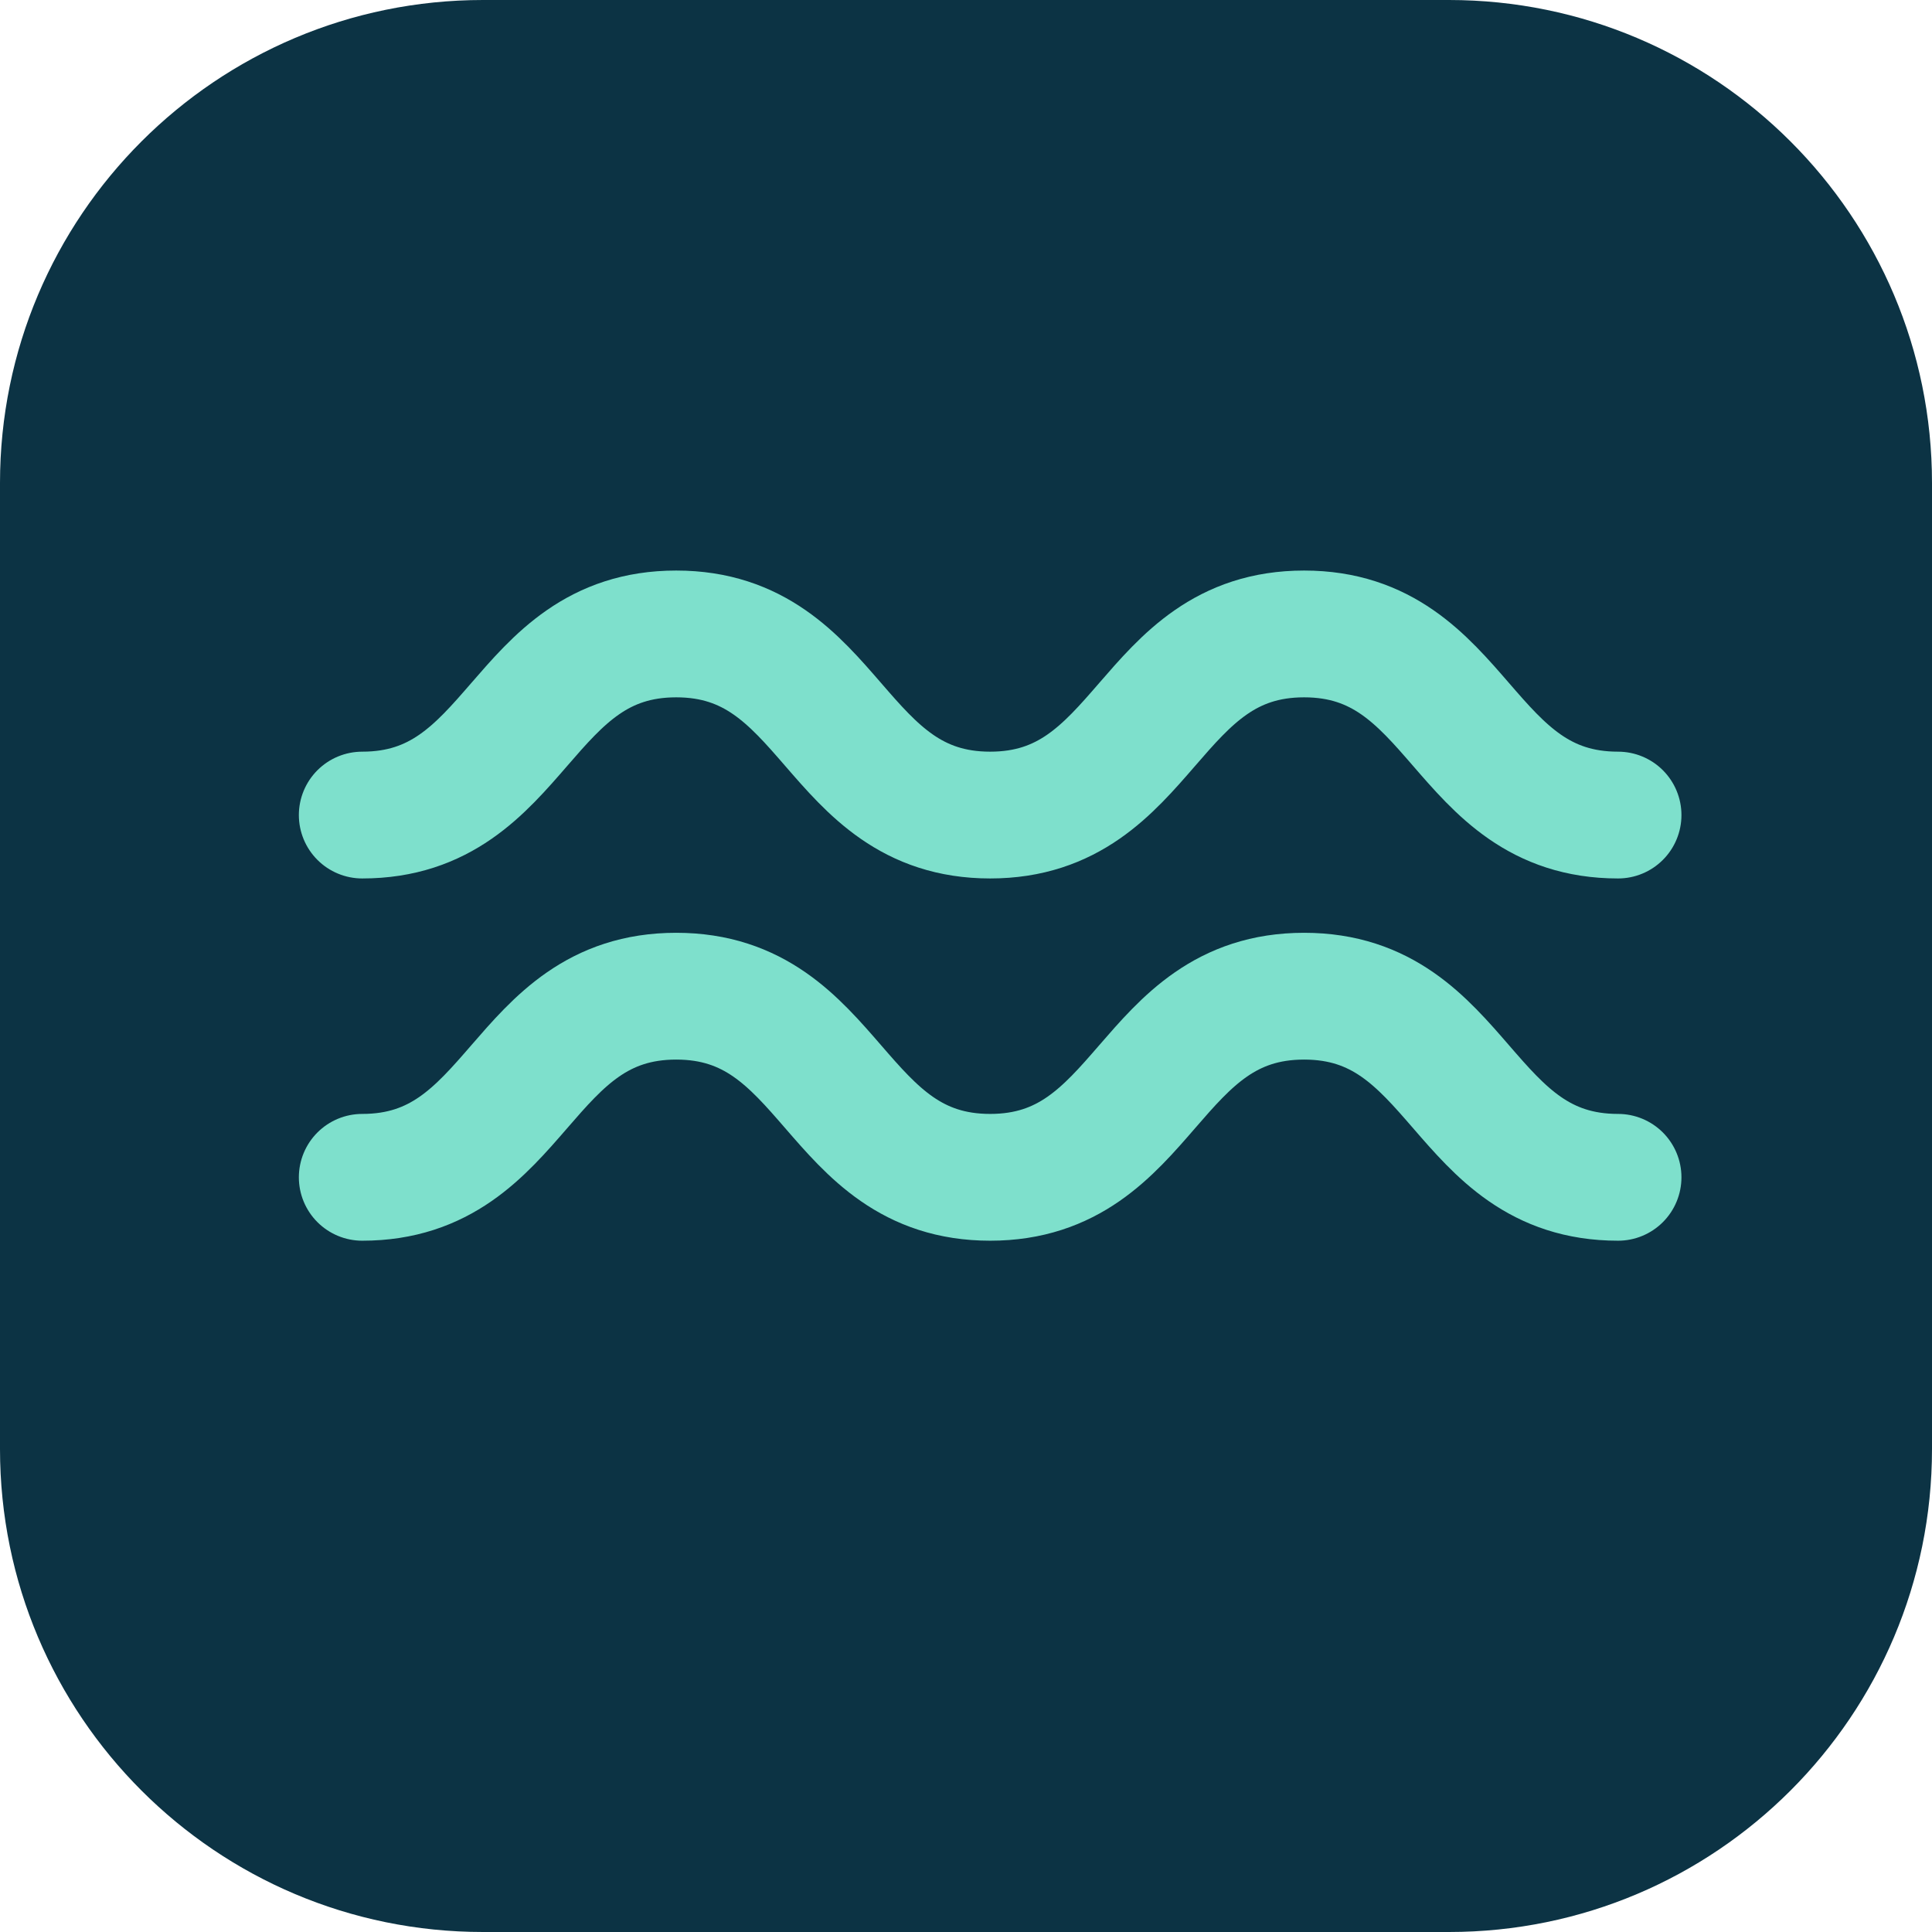
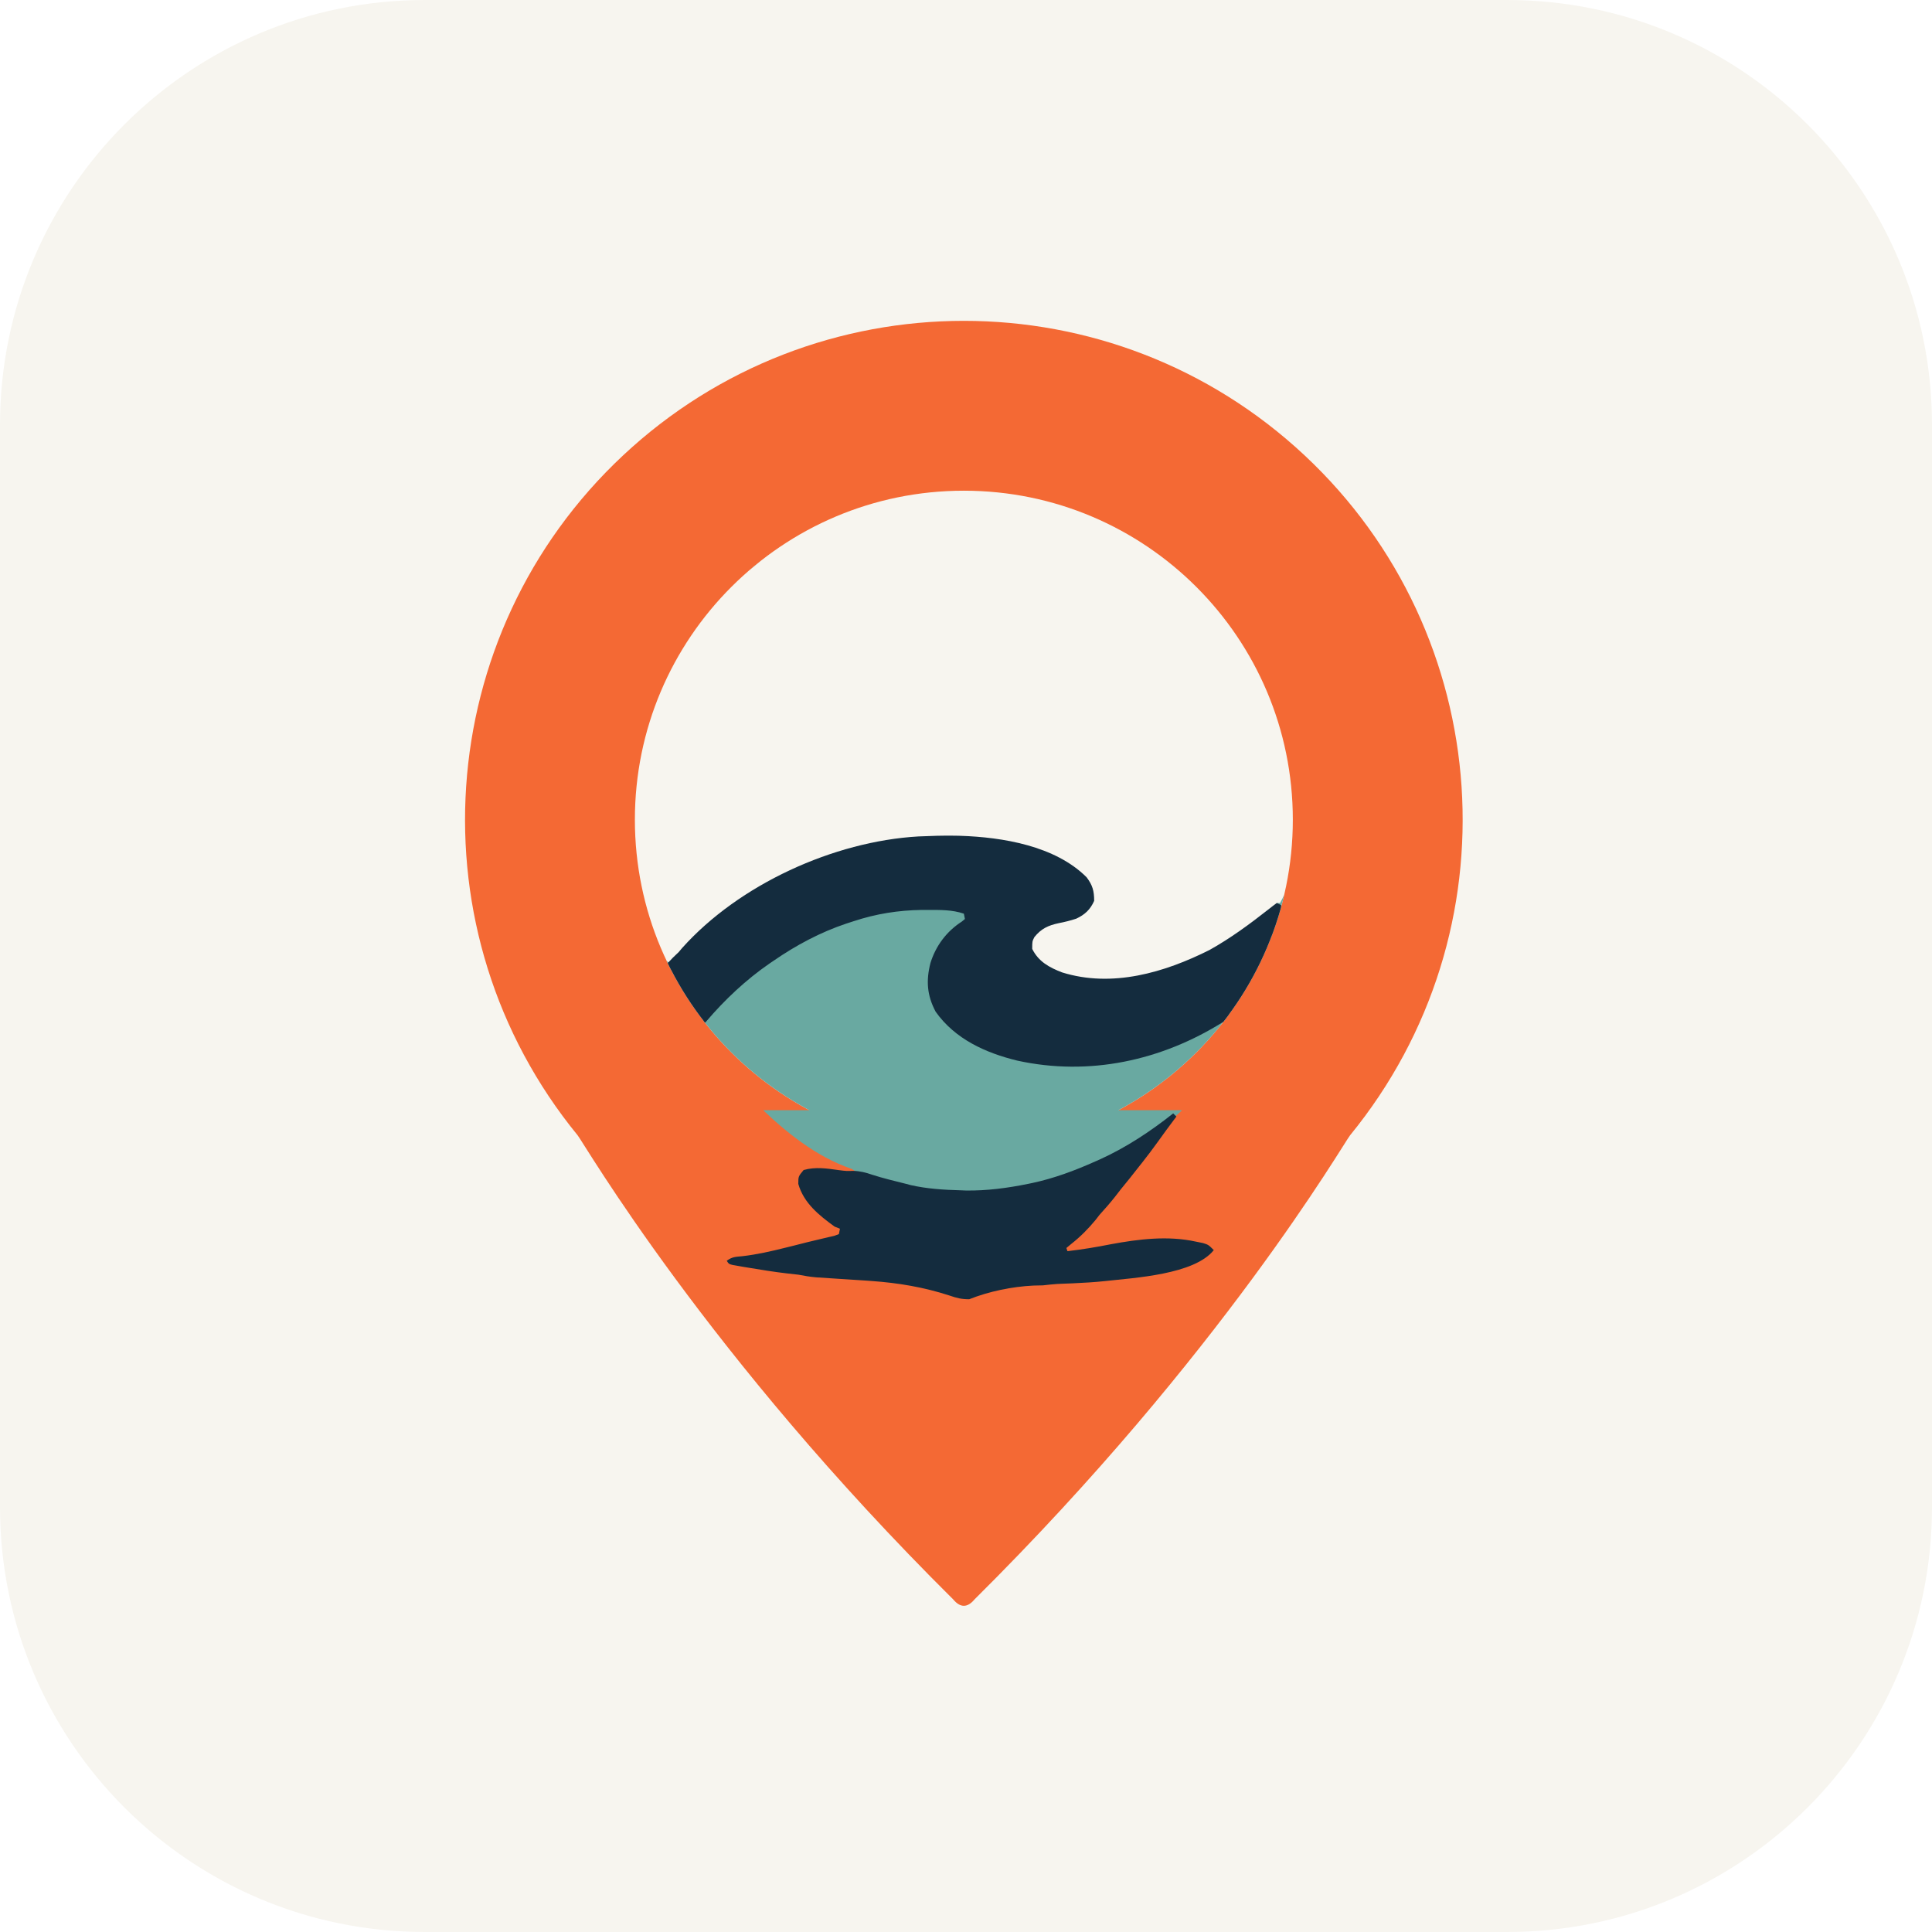
- <svg xmlns="http://www.w3.org/2000/svg" viewBox="0 0 32 32" role="img" aria-label="SearchRhody">
-   <rect width="32" height="32" rx="8" fill="#0C3344" />
-   <path d="M6 13.5c2.6 0 2.6-3 5.2-3s2.6 3 5.2 3 2.6-3 5.2-3 2.6 3 5.2 3" fill="none" stroke="#7EE0CC" stroke-width="2.1" stroke-linecap="round" />
-   <path d="M6 19.5c2.6 0 2.6-3 5.2-3s2.6 3 5.2 3 2.6-3 5.2-3 2.6 3 5.2 3" fill="none" stroke="#7EE0CC" stroke-width="2.1" stroke-linecap="round" />
+ <svg xmlns="http://www.w3.org/2000/svg" viewBox="0 0 512 512" role="img" aria-labelledby="sr-t">
+   <rect width="512" height="512" rx="112.6" fill="#F7F5EF" />
+   <g transform="translate(120.13 81.92) scale(0.283057) translate(-60 -50)">
+     <defs>
+       <clipPath id="sr-wavefav">
+         <circle cx="538" cy="528" r="308" />
+         <rect x="0" y="800" width="1080" height="400" />
+       </clipPath>
+     </defs>
+     <path fill="#F46934" d="M548.0 1258.0 C779.3 1028.5 893.3 831.3 899.6 823.5 A467 467 0 1 0 176.4 823.5 C182.7 831.3 296.7 1028.5 528.0 1258.0 Q538 1270 548.0 1258.0Z" />
+     <circle cx="538" cy="528" r="308" fill="#F7F5EF" />
+     <g clip-path="url(#sr-wavefav)">
+       <path transform="translate(688,243)" fill="#69A9A1" d="M0 0 C2.3 1.2 4.6 2.3 7 3.5 C64.1 34.2 112.4 85.5 140 144 C140.6 145.3 141.3 146.5 141.9 147.8 C178.2 221.5 181.6 308.3 157 386.1 C151.2 402.9 144.3 419.3 136 435 C134.8 437.3 133.7 439.6 132.5 442 C127.6 451.2 121.7 459.7 115.9 468.3 C112.8 472.8 109.8 477.3 106.9 481.9 C104.7 485.4 102.5 488.8 100.2 492.2 C96.8 497.4 93.4 502.6 90.1 507.8 C85.2 515.6 80.2 523.4 75 531 C74.1 532.3 73.2 533.7 72.2 535.1 C63.2 548.2 54.2 558.9 41 568 C38.6 569.8 36.3 571.7 33.9 573.5 C-1.1 599.8 -42.4 619 -85 629 C-87.2 629.5 -89.5 630.1 -91.8 630.6 C-141.8 640.2 -210.8 641.4 -255 612 C-257.1 611.2 -259.2 610.4 -261.4 609.6 C-293.9 597 -322.9 572.3 -347.2 547.9 C-348.3 546.9 -349.3 545.9 -350.4 544.9 C-356.4 538.9 -361.8 532.7 -367 526 C-368.6 524.4 -370.3 522.7 -372 521 C-372.6 520.3 -372.6 520.3 -375.4 516.6 C-379.1 512.1 -382.8 508 -386.8 503.8 C-393.3 496.8 -399.3 489.6 -405 482 C-405.9 480.8 -406.8 479.7 -407.7 478.5 C-459.8 409 -480 322.3 -468.2 236.7 C-462.6 201.4 -451.8 167.6 -435 136 C-433.8 133.7 -432.7 131.4 -431.5 129 C-400.8 71.9 -349.5 23.6 -291 -4 C-289.7 -4.6 -288.5 -5.3 -287.2 -5.9 C-197.7 -49.9 -87.7 -46.5 0 0 Z M-309 20 C-310.2 20.8 -311.5 21.6 -312.8 22.4 C-325.6 30.8 -337.3 40.2 -349 50 C-350.4 51 -351.7 52.1 -353.2 53.1 C-358.9 57.7 -364 62.7 -369.1 67.9 C-370.1 68.9 -371 69.8 -372 70.8 C-427.4 126.6 -457.3 203.3 -458.3 281.4 C-457.9 326.1 -451.5 374.8 -431 415 C-430.2 415.7 -430.2 415.7 -426 419 C-425.3 418.7 -424.7 418.3 -424 418 C-424 420.6 -424 423.3 -424 426 C-421.5 431.5 -418.9 436.7 -416 442 C-414.8 444.2 -413.7 446.3 -412.5 448.6 C-402.5 467.3 -402.5 467.3 -398 475 C-392 473.5 -389.3 469.1 -385.3 464.7 C-380.1 458.9 -374.5 453.3 -368.9 447.8 C-367.8 446.6 -366.7 445.5 -365.6 444.4 C-354.9 433.7 -343.4 424.6 -331 416 C-329.9 415.2 -328.7 414.4 -327.6 413.6 C-302.7 396.6 -275.8 383.7 -247 375 C-244.6 374.3 -242.3 373.6 -239.8 372.8 C-221.1 368.2 -202.9 366.6 -183.7 366.6 C-181.8 366.6 -180 366.5 -178.1 366.5 C-153.3 366.7 -153.3 366.7 -146 374 C-147.5 381.4 -152.2 383.5 -158 388 C-171.9 399.6 -178 414.5 -181 432 C-182.3 447.9 -176.8 461 -166.8 473.1 C-137.5 503.2 -91.7 513.3 -50.8 514.1 C-9.5 513.4 31.4 504.4 68 485 C69.8 484.1 71.7 483.2 73.5 482.2 C101.7 467.9 114.6 455.8 126.1 426.6 C126.4 425.8 126.4 425.8 127.9 422.1 C132.7 410.1 137.2 398.1 140.2 385.5 C141.4 380.6 142.6 375.8 144 371 C144 365 144 365 143 363 C144 363 145 363 146 363 C171 320.5 157.4 242.5 146 198 C144.5 192.6 142.9 187.3 141 182 C140.7 181.2 140.7 181.2 139.3 177.2 C110.9 99.4 53.1 38.8 -21 3 C-56.8 -12.5 -95.8 -23.6 -135 -24 C-136.1 -24 -136.1 -24 -141.4 -24.1 C-200.1 -24.4 -259.1 -12.3 -309 20 Z " />
+       <path transform="translate(530,543)" fill="#142C3E" d="M0 0 C1.5 0 3 0.1 4.5 0.1 C44.3 1.4 93.5 9.5 122.9 38.9 C128.5 46.3 130 51.7 130 61 C126.4 69.2 121.2 74 113.2 77.7 C107.7 79.5 102.5 80.8 96.8 81.9 C87 84 80.4 87 74 95 C72 99 72 99 72 106 C77.9 117.9 88 123.4 100 128 C146.8 142.6 195.8 128.2 238 107 C257.7 96 275.6 82.8 293.3 68.9 C295.8 66.9 298.4 64.9 301 63 C302.3 63.7 303.6 64.3 305 65 C305 88 292.4 113.1 284 134 C283.2 136 282.4 138.1 281.6 140.2 C275.6 154.8 269.8 162.8 256 171 C254.3 172.1 252.6 173.2 250.9 174.3 C192.9 210.7 125.3 225.3 58.1 210.6 C28.4 203.4 -0.3 190.4 -18.4 164.8 C-26.5 149.6 -27.5 135.8 -23.3 119.3 C-18.3 103.1 -8.2 89.6 6.1 80.4 C6.5 80 6.5 80 9 78 C8.7 76.4 8.3 74.7 8 73 C-2.9 69.3 -14 69.5 -25.4 69.5 C-27.3 69.5 -29.2 69.5 -31.2 69.5 C-53.2 69.8 -74.1 73.1 -95 80 C-97.3 80.8 -99.7 81.5 -102.1 82.3 C-126.3 90.4 -149 102.5 -170 117 C-171.3 117.9 -172.6 118.8 -174 119.7 C-195.9 134.8 -215.8 153.5 -233.1 173.8 C-236 177 -236 177 -240 178 C-244.7 172.1 -248.2 165.7 -251.8 159.1 C-252.5 157.8 -253.2 156.5 -253.9 155.2 C-255.9 151.5 -258 147.7 -260 144 C-260.5 143.2 -260.5 143.2 -262.8 138.9 C-269 127.3 -269 127.3 -269 119 C-264.4 114.1 -264.4 114.1 -259 109 C-257.9 107.7 -256.8 106.4 -255.7 105.1 C-202.4 45.6 -113.9 5.3 -34.6 0.7 C-23.1 0.2 -11.5 -0.2 0 0 Z " />
+       <path transform="translate(734,803)" fill="#142C3E" d="M0 0 C1 1 2 2 3 3 C2.2 4 1.5 5 0.7 6 C-4.3 12.7 -9.3 19.4 -14.1 26.2 C-18.9 32.9 -23.9 39.5 -29 46 C-29.9 47.2 -30.8 48.3 -31.8 49.5 C-37.4 56.8 -43.2 63.9 -49 71 C-50.8 73.4 -52.7 75.7 -54.5 78.1 C-59.1 83.9 -64 89.5 -69 95 C-69.6 95.8 -69.6 95.8 -72.8 99.9 C-79.6 108.1 -86.9 115.5 -95.3 122.1 C-96.1 122.7 -96.1 122.7 -100 126 C-99.7 127 -99.3 128 -99 129 C-85.3 127.4 -71.9 125.2 -58.4 122.5 C-32.4 117.7 -5.1 114.3 21 120 C23.3 120.5 25.5 120.9 27.9 121.4 C33 123 33 123 38 128 C19.7 150.9 -36.1 153.9 -63.9 157 C-74 158.1 -84 158.6 -94.1 159.1 C-97.5 159.2 -100.9 159.4 -104.3 159.5 C-105.7 159.6 -107.2 159.7 -108.7 159.7 C-113.2 160 -117.6 160.5 -122 161 C-125 161.1 -128 161.2 -131 161.2 C-150.9 162.2 -172.4 166.6 -191 174 C-198.2 174 -202.6 172.9 -209.2 170.6 C-233.4 162.7 -257.3 158.7 -282.6 156.9 C-285 156.8 -287.3 156.6 -289.7 156.4 C-304.6 155.4 -319.4 154.4 -334.2 153.5 C-339.9 153 -345.4 152.1 -351 151 C-354.6 150.6 -358.1 150.2 -361.7 149.8 C-373.7 148.4 -385.5 146.5 -397.4 144.5 C-398.3 144.4 -398.3 144.4 -402.9 143.6 C-404.5 143.3 -406.2 143 -407.9 142.7 C-408.7 142.6 -408.7 142.6 -412.5 141.9 C-416 141 -416 141 -418 138 C-412.9 134.2 -409.7 134.3 -403.4 133.7 C-389.6 132.1 -376.4 129.1 -362.9 125.7 C-360.7 125.1 -358.4 124.6 -356 124 C-351.5 122.9 -347.1 121.8 -342.6 120.6 C-338.1 119.5 -333.7 118.5 -329.2 117.4 C-327.1 116.9 -325 116.4 -322.9 115.9 C-321 115.5 -319.1 115 -317.2 114.6 C-315.8 114 -314.4 113.5 -313 113 C-312.7 111.4 -312.3 109.7 -312 108 C-313.6 107.3 -315.3 106.7 -317 106 C-331.6 95.4 -345.9 84 -351 66 C-351 59 -351 59 -346 53 C-335 49.9 -324.4 51.5 -313.2 53.1 C-306 54 -306 54 -299.6 53.8 C-293.1 54 -288 55.3 -281.9 57.4 C-271.4 60.8 -260.7 63.3 -250 66 C-249.3 66.2 -249.3 66.2 -245.9 67.1 C-230.6 70.6 -214.6 71.6 -199 72 C-198.2 72 -198.2 72 -194.2 72.2 C-174.7 72.5 -155.1 69.9 -136 66 C-134.7 65.7 -133.5 65.5 -132.1 65.2 C-111.8 60.9 -92 53.5 -73 45 C-71.6 44.4 -70.2 43.8 -68.7 43.1 C-44 31.9 -21.2 16.8 0 0 Z " />
+     </g>
+   </g>
</svg>
